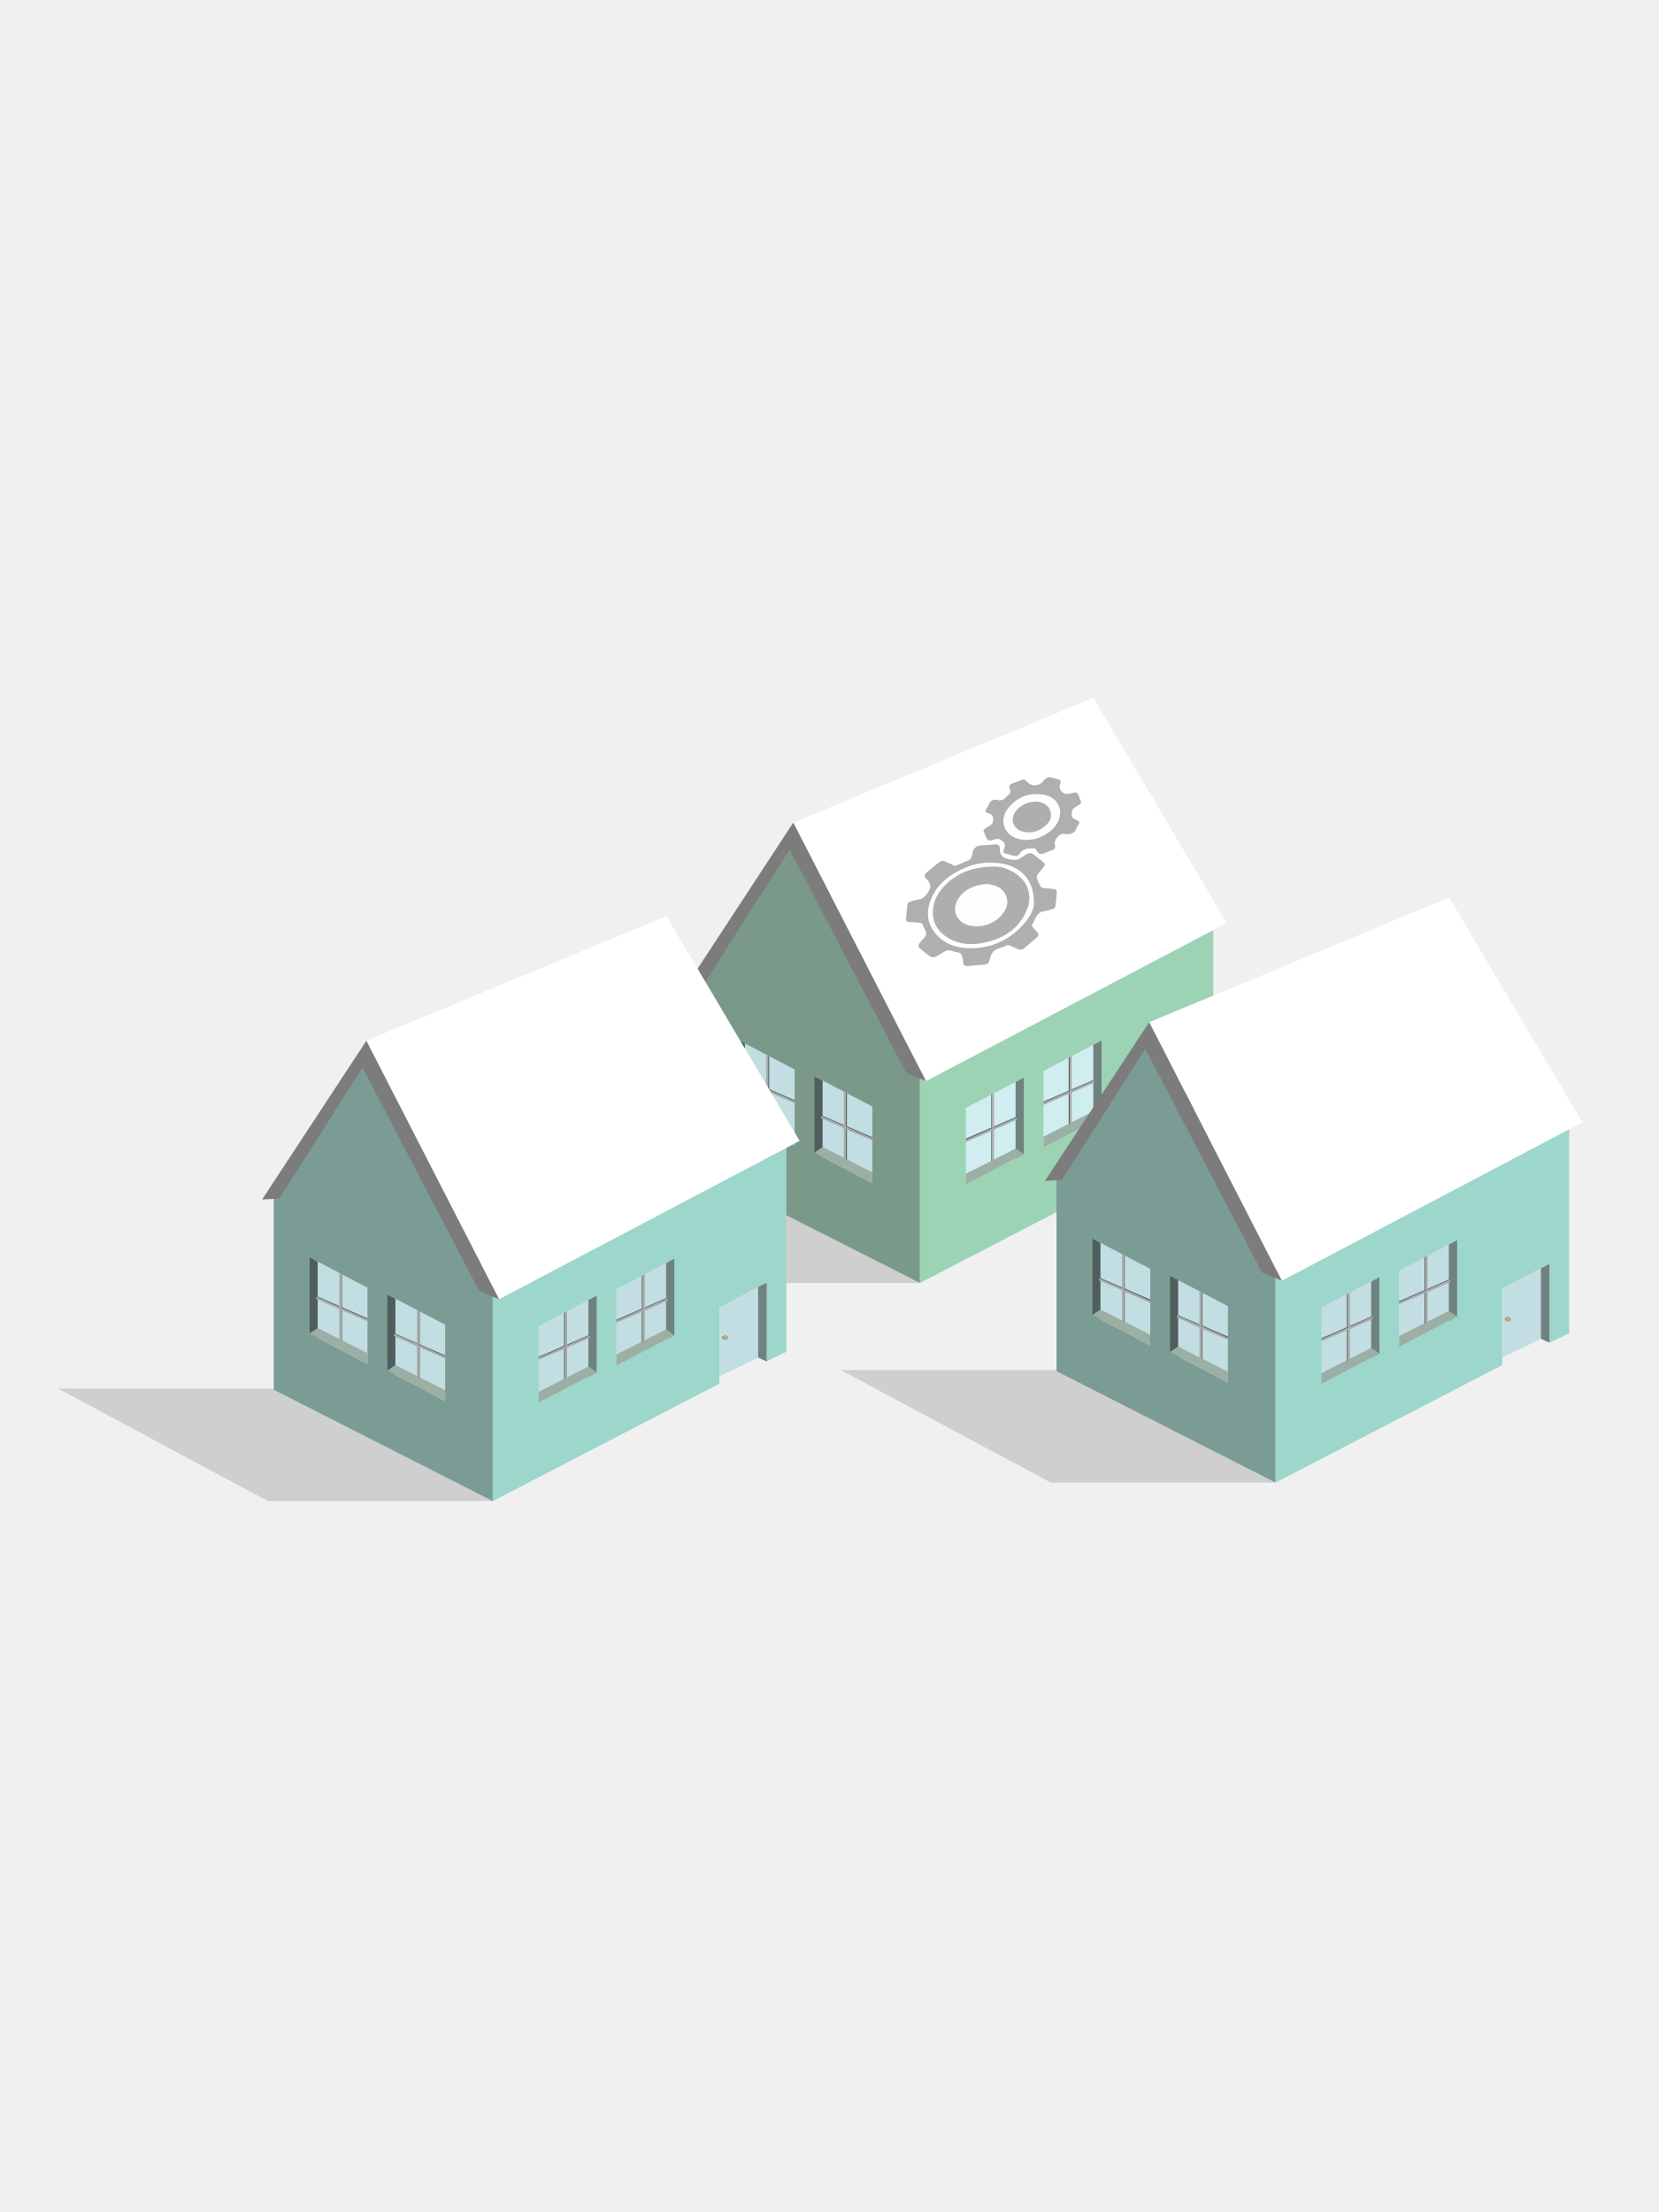
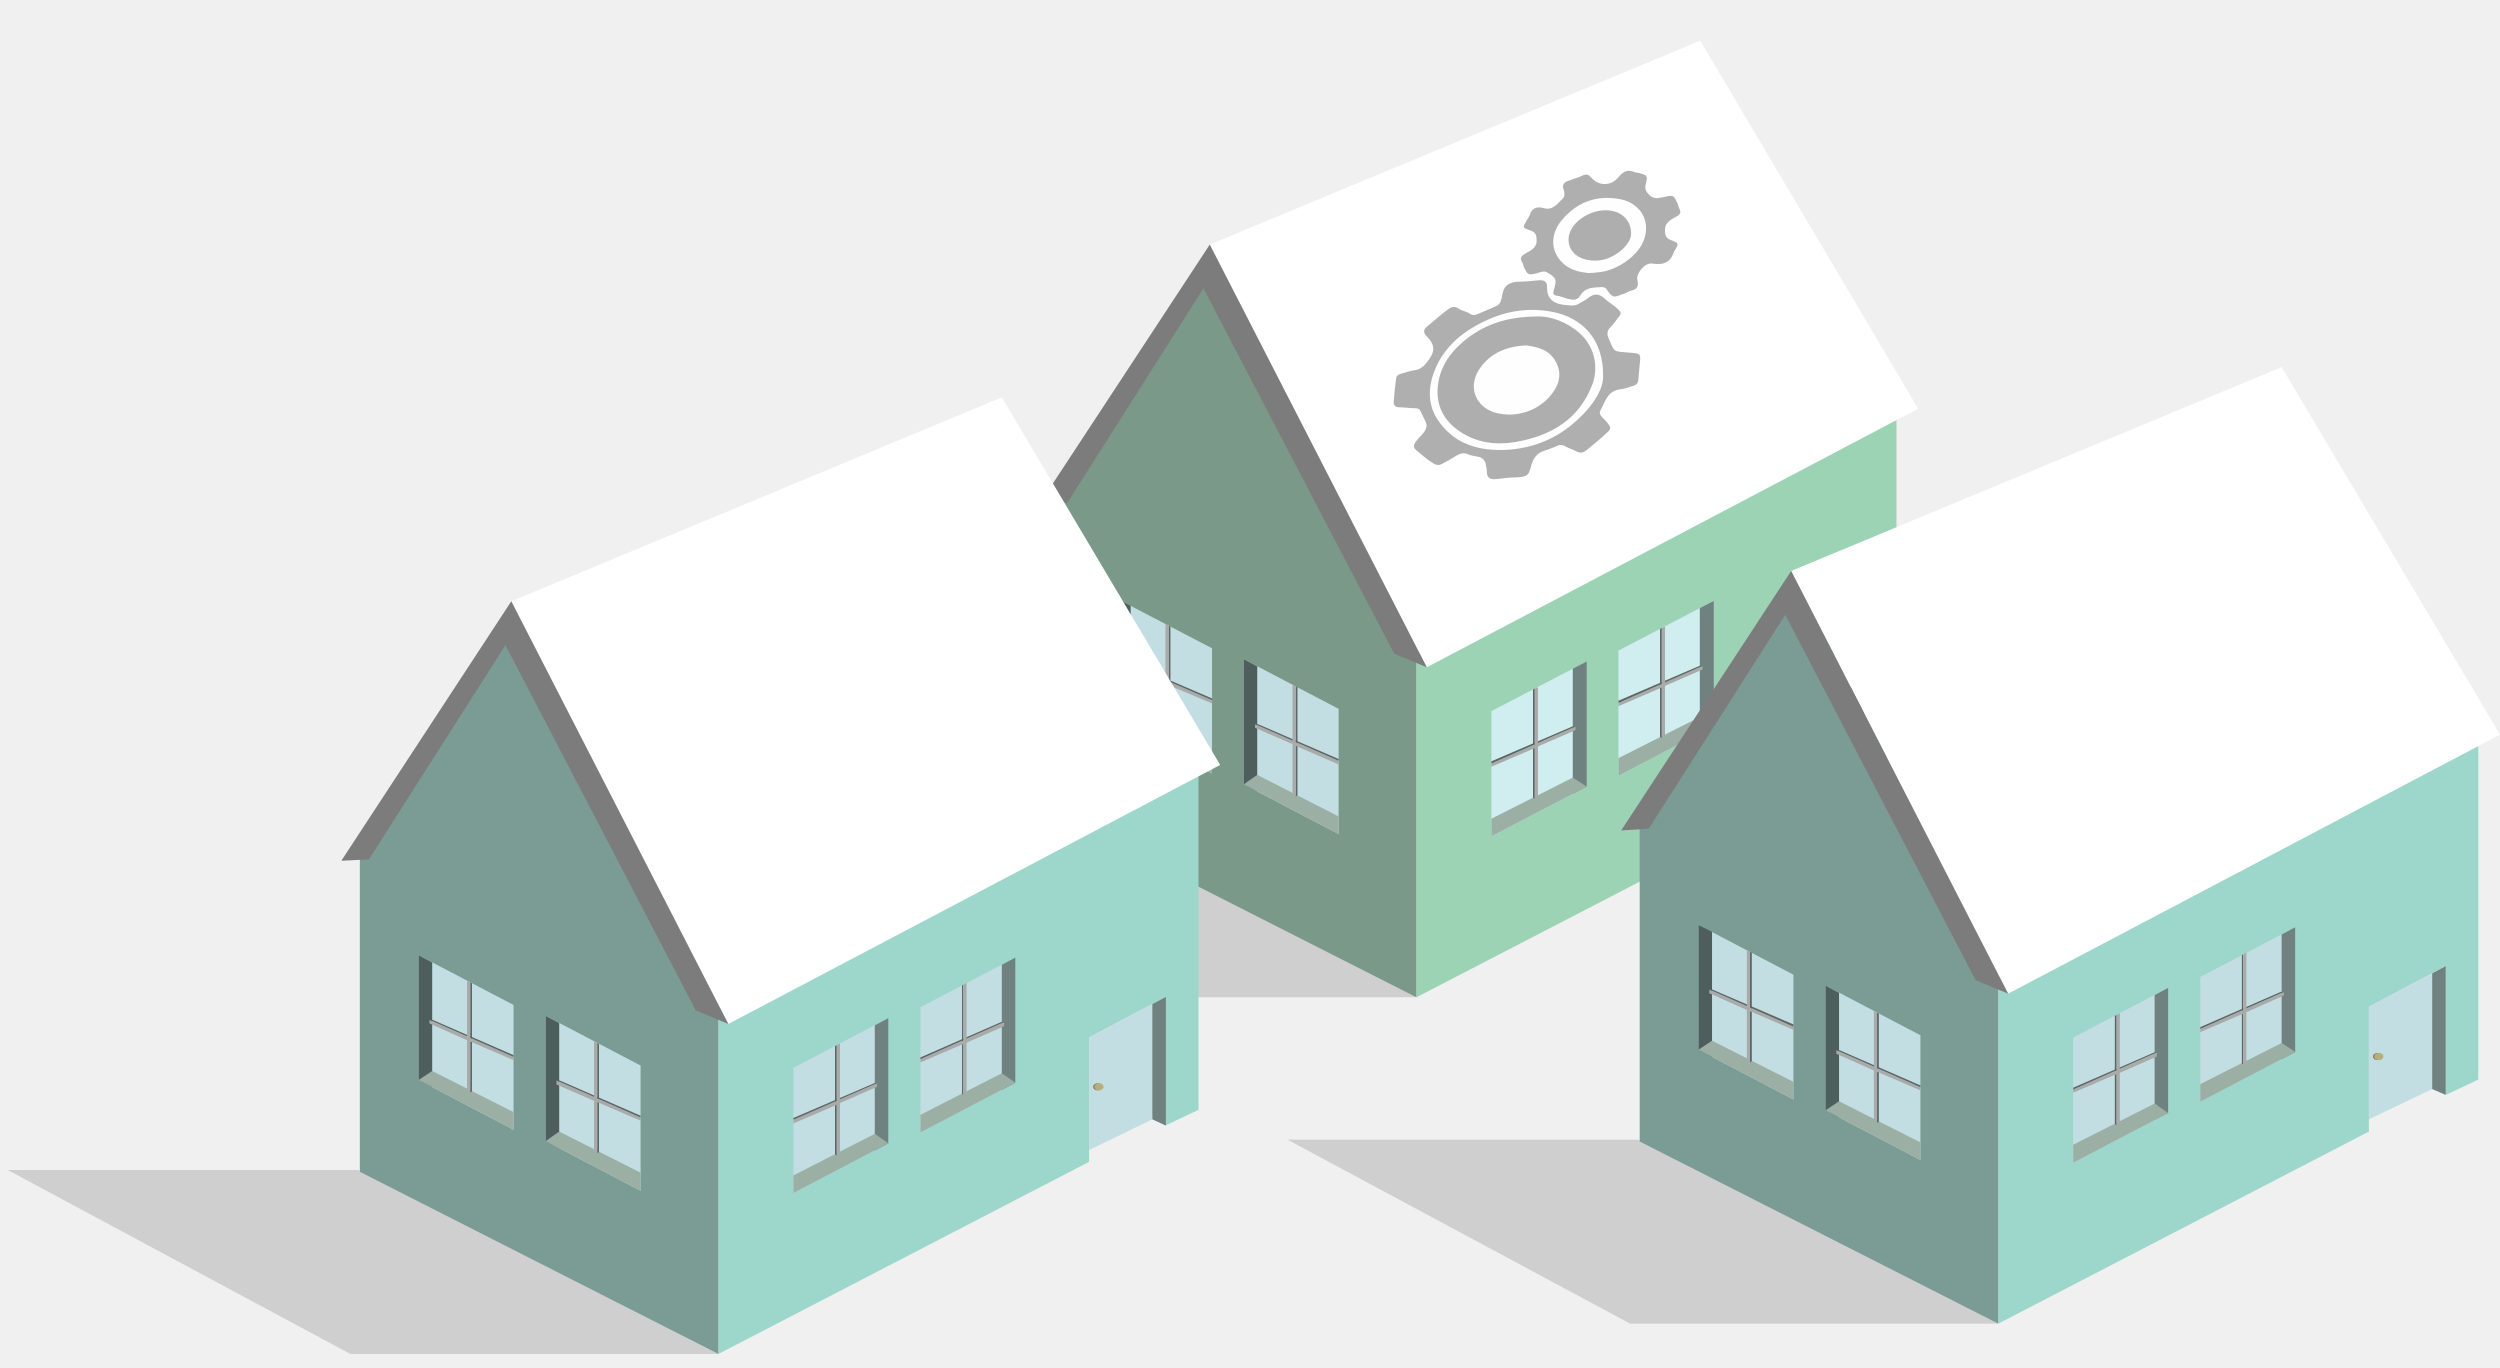
- <svg xmlns="http://www.w3.org/2000/svg" version="1.1" id="Layer_1" x="0px" y="0px" viewBox="0 0 600 800" style="enable-background:new 0 0 600 800;" xml:space="preserve">
+ <svg xmlns="http://www.w3.org/2000/svg" version="1.1" id="Layer_1" x="0px" y="0px" viewBox="0 0 553 302.4" style="enable-background:new 0 0 553 302.4;" xml:space="preserve">
  <style type="text/css">
	.st0{fill:#9CD3B5;}
	.st1{opacity:0.14;}
	.st2{fill:#7A9989;}
	.st3{fill:#FFFFFF;}
	.st4{fill:#7C7C7C;}
	.st5{fill:#C3DEE2;}
	.st6{fill:#4E5E5D;}
	.st7{fill:#9CAFA5;}
	.st8{fill:#5D6664;}
	.st9{fill:#A9AAAA;}
	.st10{fill:#D0EDEF;}
	.st11{fill:#6F8280;}
	.st12{fill:#847F61;}
	.st13{fill:#B7AE7E;}
	.st14{fill:#9DD6CB;}
	.st15{fill:#7B9B95;}
	.st16{opacity:0.8;}
	.st17{opacity:0.6;fill:#575757;}
	.st18{fill:#FEFEFE;}
</style>
  <g>
    <g>
-       <polygon class="st0" points="332.7,387.8 332.7,464 414.7,421.5 414.7,394 431.7,385 431.7,413.4 438.8,410 438.8,333   " />
-       <polygon class="st1" points="253,423.3 175.5,423.3 251.3,464 332.7,464   " />
-       <polygon class="st2" points="253.4,353.8 253.4,423.8 332.7,464 332.7,387.8 287.3,302.5   " />
-       <polygon class="st3" points="286.9,297.5 334.9,391 443.7,333.8 395.4,252.4   " />
-       <polygon class="st4" points="249.3,354.9 286.9,297.5 334.9,391 327.7,388 285.6,307.2 255.4,354.6   " />
-       <g>
-         <g>
-           <polygon class="st5" points="287.4,414.5 266.4,403.5 266.4,375.8 287.4,386.8     " />
-           <polygon class="st6" points="269.4,405 266.4,403.5 266.4,375.8 269.4,377.4     " />
-           <polygon class="st7" points="287.4,414.5 287.4,410.5 269.4,401.4 266.4,403.5     " />
-         </g>
-         <polygon class="st8" points="277.8,406.2 278.2,405.9 278.2,382 277.8,381.8 277.8,393.5    " />
-         <polygon class="st9" points="287.4,398.3 277.4,393.9 277.4,394.7 287.4,399    " />
-         <polygon class="st9" points="278,394.2 268.8,390.1 268.8,391 278,395    " />
-         <polygon class="st8" points="269.5,390.1 287.4,397.9 287.4,398.3 268.8,390.1    " />
-         <polygon class="st9" points="277.1,381.4 277.8,381.8 277.8,406.2 277.1,405.8    " />
-       </g>
-       <g>
-         <g>
-           <polygon class="st5" points="315.5,427.9 294.5,416.9 294.5,389.2 315.5,400.2     " />
-           <polygon class="st6" points="297.5,418.5 294.5,416.9 294.5,389.2 297.5,390.8     " />
-           <polygon class="st7" points="315.5,427.9 315.5,424 297.5,414.8 294.5,416.9     " />
-         </g>
-         <polygon class="st8" points="305.9,419.6 306.3,419.3 306.3,395.4 305.9,395.2 305.9,407    " />
-         <polygon class="st9" points="315.5,411.7 305.5,407.3 305.5,408.2 315.5,412.5    " />
-         <polygon class="st9" points="306.1,407.6 296.9,403.6 296.9,404.4 306.1,408.4    " />
-         <polygon class="st8" points="297.6,403.6 315.5,411.3 315.5,411.7 296.9,403.6    " />
-         <polygon class="st9" points="305.2,394.8 305.9,395.2 305.9,419.6 305.2,419.2    " />
-       </g>
-       <g>
-         <g>
-           <polygon class="st10" points="377.4,415 398.4,404 398.4,376.3 377.4,387.3     " />
-           <polygon class="st11" points="395.4,405.6 398.4,404 398.4,376.3 395.4,377.9     " />
-           <polygon class="st7" points="377.4,415 377.4,411.1 395.4,401.9 398.4,404     " />
-         </g>
-         <polygon class="st8" points="386.9,406.7 386.5,406.4 386.5,382.5 386.9,382.3 386.9,394.1    " />
-         <polygon class="st9" points="377.4,398.8 387.3,394.5 387.3,395.3 377.4,399.6    " />
-         <polygon class="st9" points="386.7,394.7 395.9,390.7 395.9,391.5 386.7,395.5    " />
-         <polygon class="st8" points="395.2,390.7 377.4,398.4 377.4,398.8 395.9,390.7    " />
-         <polygon class="st9" points="387.6,381.9 386.9,382.3 386.9,406.7 387.6,406.4    " />
-       </g>
-       <g>
-         <g>
-           <polygon class="st10" points="349.3,428.4 370.3,417.4 370.3,389.7 349.3,400.7     " />
-           <polygon class="st11" points="367.3,419 370.3,417.4 370.3,389.7 367.3,391.3     " />
-           <polygon class="st7" points="349.3,428.4 349.3,424.5 367.3,415.4 370.3,417.4     " />
-         </g>
-         <polygon class="st8" points="358.8,420.1 358.5,419.8 358.5,395.9 358.8,395.7 358.8,407.5    " />
-         <polygon class="st9" points="349.3,412.3 359.3,407.9 359.3,408.7 349.3,413    " />
-         <polygon class="st9" points="358.7,408.1 367.8,404.1 367.8,404.9 358.7,408.9    " />
-         <polygon class="st8" points="367.1,404.1 349.3,411.8 349.3,412.3 367.8,404.1    " />
-         <polygon class="st9" points="359.5,395.4 358.8,395.7 358.8,420.1 359.5,419.8    " />
-       </g>
-       <polygon class="st5" points="414.7,418.9 428.7,412.1 431.7,385 414.7,394   " />
-       <polygon class="st11" points="428.7,412.1 431.7,413.5 431.7,385 428.7,386.6   " />
-       <ellipse class="st12" cx="416.6" cy="405" rx="1" ry="0.8" />
-       <ellipse class="st13" cx="416.9" cy="405" rx="1" ry="0.8" />
+       <polygon class="st0" points="313.3,144.4 313.3,220.6 395.4,178.1 395.4,150.6 412.4,141.6 412.4,170 419.5,166.6 419.5,89.6       " />
+       <polygon class="st1" points="233.7,179.9 156.1,179.9 232,220.6 313.4,220.6   " />
+       <polygon class="st2" points="234.1,110.4 234.1,180.4 313.3,220.6 313.3,144.4 268,59.1   " />
+       <polygon class="st3" points="267.6,54.1 315.6,147.6 424.3,90.4 376.1,9   " />
+       <polygon class="st4" points="229.9,111.5 267.6,54.1 315.6,147.6 308.4,144.6 266.2,63.8 236.1,111.2   " />
+       <g>
+         <g>
+           <polygon class="st5" points="268.1,171.1 247,160.1 247,132.4 268.1,143.4     " />
+           <polygon class="st6" points="250.1,161.7 247,160.1 247,132.4 250.1,134     " />
+           <polygon class="st7" points="268.1,171.1 268.1,167.2 250.1,158 247,160.1     " />
+         </g>
+         <polygon class="st8" points="258.5,162.8 258.9,162.5 258.9,138.6 258.5,138.4 258.5,150.1    " />
+         <polygon class="st9" points="268.1,154.9 258.1,150.5 258.1,151.4 268.1,155.6    " />
+         <polygon class="st9" points="258.7,150.8 249.5,146.8 249.5,147.6 258.7,151.6    " />
+         <polygon class="st8" points="250.2,146.8 268.1,154.5 268.1,154.9 249.5,146.8    " />
+         <polygon class="st9" points="257.8,138 258.5,138.4 258.5,162.8 257.8,162.4    " />
+       </g>
+       <g>
+         <g>
+           <polygon class="st5" points="296.1,184.5 275.1,173.5 275.1,145.8 296.1,156.8     " />
+           <polygon class="st6" points="278.1,175.1 275.1,173.5 275.1,145.8 278.1,147.4     " />
+           <polygon class="st7" points="296.1,184.5 296.1,180.6 278.1,171.4 275.1,173.5     " />
+         </g>
+         <polygon class="st8" points="286.6,176.2 287,175.9 287,152 286.6,151.8 286.6,163.6    " />
+         <polygon class="st9" points="296.1,168.3 286.2,164 286.2,164.8 296.1,169.1    " />
+         <polygon class="st9" points="286.8,164.2 277.6,160.2 277.6,161 286.8,165    " />
+         <polygon class="st8" points="278.3,160.2 296.1,167.9 296.1,168.3 277.6,160.2    " />
+         <polygon class="st9" points="285.9,151.4 286.6,151.8 286.6,176.2 285.9,175.9    " />
+       </g>
+       <g>
+         <g>
+           <polygon class="st10" points="358,171.6 379.1,160.6 379.1,132.9 358,143.9     " />
+           <polygon class="st11" points="376,162.2 379.1,160.6 379.1,132.9 376,134.5     " />
+           <polygon class="st7" points="358,171.6 358,167.7 376,158.6 379.1,160.6     " />
+         </g>
+         <polygon class="st8" points="367.6,163.3 367.2,163 367.2,139.1 367.6,138.9 367.6,150.7    " />
+         <polygon class="st9" points="358,155.5 368,151.1 368,151.9 358,156.2    " />
+         <polygon class="st9" points="367.4,151.3 376.6,147.3 376.6,148.1 367.4,152.1    " />
+         <polygon class="st8" points="375.9,147.3 358,155 358,155.5 376.6,147.3    " />
+         <polygon class="st9" points="368.3,138.6 367.6,138.9 367.6,163.3 368.3,163    " />
+       </g>
+       <g>
+         <g>
+           <polygon class="st10" points="329.9,185 351,174 351,146.3 329.9,157.3     " />
+           <polygon class="st11" points="347.9,175.6 351,174 351,146.3 347.9,147.9     " />
+           <polygon class="st7" points="329.9,185 329.9,181.1 347.9,172 351,174     " />
+         </g>
+         <polygon class="st8" points="339.5,176.7 339.1,176.4 339.1,152.5 339.5,152.3 339.5,164.1    " />
+         <polygon class="st9" points="329.9,168.9 339.9,164.5 339.9,165.3 329.9,169.6    " />
+         <polygon class="st9" points="339.3,164.8 348.5,160.7 348.5,161.5 339.3,165.5    " />
+         <polygon class="st8" points="347.8,160.7 329.9,168.4 329.9,168.9 348.5,160.7    " />
+         <polygon class="st9" points="340.2,152 339.5,152.3 339.5,176.7 340.2,176.4    " />
+       </g>
+       <polygon class="st5" points="395.4,175.5 409.4,168.7 412.4,141.6 395.4,150.6   " />
+       <polygon class="st11" points="409.4,168.7 412.4,170.1 412.4,141.6 409.4,143.2   " />
+       <ellipse class="st12" cx="397.3" cy="161.6" rx="1" ry="0.8" />
+       <ellipse class="st13" cx="397.6" cy="161.6" rx="1" ry="0.8" />
    </g>
    <g>
-       <polygon class="st14" points="461.3,459.9 461.3,536.2 543.3,493.7 543.3,466.1 560.4,457.1 560.4,485.6 567.5,482.2 567.5,405.2       " />
-       <polygon class="st1" points="381.7,495.5 304.1,495.5 380,536.2 461.4,536.2   " />
-       <polygon class="st15" points="382.1,425.9 382.1,495.9 461.3,536.2 461.3,459.9 415.9,374.7   " />
-       <polygon class="st3" points="415.6,369.7 463.6,463.2 572.3,405.9 524.1,324.6   " />
-       <polygon class="st4" points="377.9,427.1 415.6,369.7 463.6,463.2 456.4,460.2 414.2,379.3 384.1,426.7   " />
-       <g>
-         <g>
-           <polygon class="st5" points="416,486.6 395,475.6 395,447.9 416,458.9     " />
-           <polygon class="st6" points="398,477.2 395,475.6 395,447.9 398,449.5     " />
-           <polygon class="st7" points="416,486.6 416,482.7 398,473.6 395,475.6     " />
-         </g>
-         <polygon class="st8" points="406.5,478.3 406.8,478 406.8,454.1 406.5,453.9 406.5,465.7    " />
-         <polygon class="st9" points="416,470.5 406.1,466.1 406.1,466.9 416,471.2    " />
-         <polygon class="st9" points="406.7,466.4 397.5,462.3 397.5,463.1 406.7,467.1    " />
-         <polygon class="st8" points="398.2,462.3 416,470 416,470.5 397.5,462.3    " />
-         <polygon class="st9" points="405.8,453.6 406.5,453.9 406.5,478.3 405.8,478    " />
-       </g>
-       <g>
-         <g>
-           <polygon class="st5" points="444.1,500 423.1,489 423.1,461.4 444.1,472.4     " />
-           <polygon class="st6" points="426.1,490.6 423.1,489 423.1,461.4 426.1,462.9     " />
-           <polygon class="st7" points="444.1,500 444.1,496.1 426.1,487 423.1,489     " />
-         </g>
-         <polygon class="st8" points="434.6,491.8 434.9,491.5 434.9,467.6 434.6,467.4 434.6,479.1    " />
-         <polygon class="st9" points="444.1,483.9 434.1,479.5 434.1,480.3 444.1,484.6    " />
-         <polygon class="st9" points="434.7,479.8 425.6,475.7 425.6,476.5 434.7,480.6    " />
-         <polygon class="st8" points="426.2,475.7 444.1,483.4 444.1,483.9 425.6,475.7    " />
-         <polygon class="st9" points="433.8,467 434.6,467.4 434.6,491.8 433.8,491.4    " />
-       </g>
-       <g>
-         <g>
-           <polygon class="st5" points="506,487.1 527,476.1 527,448.5 506,459.5     " />
-           <polygon class="st11" points="524,477.7 527,476.1 527,448.5 524,450.1     " />
-           <polygon class="st7" points="506,487.1 506,483.2 524,474.1 527,476.1     " />
-         </g>
-         <polygon class="st8" points="515.6,478.9 515.2,478.6 515.2,454.7 515.6,454.5 515.6,466.2    " />
-         <polygon class="st9" points="506,471 516,466.6 516,467.4 506,471.7    " />
-         <polygon class="st9" points="515.4,466.9 524.6,462.8 524.6,463.6 515.4,467.7    " />
-         <polygon class="st8" points="523.9,462.8 506,470.6 506,471 524.6,462.8    " />
-         <polygon class="st9" points="516.3,454.1 515.6,454.5 515.6,478.9 516.3,478.5    " />
-       </g>
-       <g>
-         <g>
-           <polygon class="st5" points="477.9,500.5 498.9,489.5 498.9,461.9 477.9,472.9     " />
-           <polygon class="st11" points="495.9,491.1 498.9,489.5 498.9,461.9 495.9,463.5     " />
-           <polygon class="st7" points="477.9,500.5 477.9,496.6 495.9,487.5 498.9,489.5     " />
-         </g>
-         <polygon class="st8" points="487.5,492.3 487.1,492 487.1,468.1 487.5,467.9 487.5,479.6    " />
-         <polygon class="st9" points="477.9,484.4 487.9,480 487.9,480.8 477.9,485.1    " />
-         <polygon class="st9" points="487.3,480.3 496.5,476.2 496.5,477 487.3,481.1    " />
-         <polygon class="st8" points="495.8,476.2 477.9,484 477.9,484.4 496.5,476.2    " />
-         <polygon class="st9" points="488.2,467.5 487.5,467.9 487.5,492.3 488.2,491.9    " />
-       </g>
-       <polygon class="st5" points="543.3,491 557.3,484.2 560.4,457.1 543.3,466.1   " />
-       <polygon class="st11" points="557.3,484.2 560.4,485.6 560.4,457.1 557.3,458.7   " />
-       <ellipse class="st12" cx="545.3" cy="477.1" rx="1" ry="0.8" />
-       <ellipse class="st13" cx="545.6" cy="477.1" rx="1" ry="0.8" />
+       <polygon class="st14" points="442,216.5 442,292.8 524,250.3 524,222.7 541,213.7 541,242.2 548.2,238.8 548.2,161.8   " />
+       <polygon class="st1" points="362.3,252.1 284.8,252.1 360.6,292.8 442,292.8   " />
+       <polygon class="st15" points="362.7,182.5 362.7,252.5 442,292.8 442,216.5 396.6,131.3   " />
+       <polygon class="st3" points="396.2,126.3 444.2,219.8 553,162.5 504.7,81.2   " />
+       <polygon class="st4" points="358.6,183.7 396.2,126.3 444.2,219.8 437,216.8 394.9,136 364.7,183.3   " />
+       <g>
+         <g>
+           <polygon class="st5" points="396.7,243.2 375.7,232.2 375.7,204.6 396.7,215.6     " />
+           <polygon class="st6" points="378.7,233.8 375.7,232.2 375.7,204.6 378.7,206.1     " />
+           <polygon class="st7" points="396.7,243.2 396.7,239.3 378.7,230.2 375.7,232.2     " />
+         </g>
+         <polygon class="st8" points="387.1,235 387.5,234.7 387.5,210.7 387.1,210.6 387.1,222.3    " />
+         <polygon class="st9" points="396.7,227.1 386.7,222.7 386.7,223.5 396.7,227.8    " />
+         <polygon class="st9" points="387.3,223 378.1,218.9 378.1,219.7 387.3,223.8    " />
+         <polygon class="st8" points="378.8,218.9 396.7,226.6 396.7,227.1 378.1,218.9    " />
+         <polygon class="st9" points="386.4,210.2 387.1,210.6 387.1,235 386.4,234.6    " />
+       </g>
+       <g>
+         <g>
+           <polygon class="st5" points="424.8,256.6 403.8,245.6 403.8,218 424.8,229     " />
+           <polygon class="st6" points="406.8,247.2 403.8,245.6 403.8,218 406.8,219.6     " />
+           <polygon class="st7" points="424.8,256.6 424.8,252.7 406.8,243.6 403.8,245.6     " />
+         </g>
+         <polygon class="st8" points="415.2,248.4 415.6,248.1 415.6,224.2 415.2,224 415.2,235.7    " />
+         <polygon class="st9" points="424.8,240.5 414.8,236.1 414.8,236.9 424.8,241.2    " />
+         <polygon class="st9" points="415.4,236.4 406.2,232.3 406.2,233.1 415.4,237.2    " />
+         <polygon class="st8" points="406.9,232.3 424.8,240.1 424.8,240.5 406.2,232.3    " />
+         <polygon class="st9" points="414.5,223.6 415.2,224 415.2,248.4 414.5,248    " />
+       </g>
+       <g>
+         <g>
+           <polygon class="st5" points="486.7,243.7 507.7,232.7 507.7,205.1 486.7,216.1     " />
+           <polygon class="st11" points="504.7,234.3 507.7,232.7 507.7,205.1 504.7,206.7     " />
+           <polygon class="st7" points="486.7,243.7 486.7,239.8 504.7,230.7 507.7,232.7     " />
+         </g>
+         <polygon class="st8" points="496.2,235.5 495.9,235.2 495.9,211.3 496.2,211.1 496.2,222.8    " />
+         <polygon class="st9" points="486.7,227.6 496.7,223.2 496.7,224 486.7,228.3    " />
+         <polygon class="st9" points="496,223.5 505.2,219.4 505.2,220.2 496,224.3    " />
+         <polygon class="st8" points="504.5,219.4 486.7,227.2 486.7,227.6 505.2,219.4    " />
+         <polygon class="st9" points="496.9,210.7 496.2,211.1 496.2,235.5 496.9,235.1    " />
+       </g>
+       <g>
+         <g>
+           <polygon class="st5" points="458.6,257.2 479.6,246.2 479.6,218.5 458.6,229.5     " />
+           <polygon class="st11" points="476.6,247.7 479.6,246.2 479.6,218.5 476.6,220.1     " />
+           <polygon class="st7" points="458.6,257.2 458.6,253.2 476.6,244.1 479.6,246.2     " />
+         </g>
+         <polygon class="st8" points="468.2,248.9 467.8,248.6 467.8,224.7 468.2,224.5 468.2,236.2    " />
+         <polygon class="st9" points="458.6,241 468.6,236.6 468.6,237.4 458.6,241.7    " />
+         <polygon class="st9" points="468,236.9 477.1,232.8 477.1,233.7 468,237.7    " />
+         <polygon class="st8" points="476.5,232.8 458.6,240.6 458.6,241 477.1,232.8    " />
+         <polygon class="st9" points="468.9,224.1 468.2,224.5 468.2,248.9 468.9,248.5    " />
+       </g>
+       <polygon class="st5" points="524,247.6 538,240.9 541,213.7 524,222.7   " />
+       <polygon class="st11" points="538,240.9 541,242.2 541,213.7 538,215.3   " />
+       <ellipse class="st12" cx="525.9" cy="233.7" rx="1" ry="0.8" />
+       <ellipse class="st13" cx="526.2" cy="233.7" rx="1" ry="0.8" />
    </g>
    <g>
-       <polygon class="st14" points="178.2,466.6 178.2,542.9 260.2,500.4 260.2,472.9 277.3,463.9 277.3,492.3 284.4,488.9 284.4,411.9       " />
-       <polygon class="st1" points="98.6,502.2 21,502.2 96.9,542.9 178.3,542.9   " />
-       <polygon class="st15" points="99,432.6 99,502.6 178.2,542.9 178.2,466.6 132.9,381.4   " />
-       <polygon class="st3" points="132.5,376.4 180.5,469.9 289.2,412.6 241,331.3   " />
-       <polygon class="st4" points="94.8,433.8 132.5,376.4 180.5,469.9 173.3,466.9 131.1,386.1 101,433.5   " />
-       <g>
-         <g>
-           <polygon class="st5" points="132.9,493.3 111.9,482.3 111.9,454.7 132.9,465.7     " />
-           <polygon class="st6" points="114.9,483.9 111.9,482.3 111.9,454.7 114.9,456.3     " />
-           <polygon class="st7" points="132.9,493.3 132.9,489.4 114.9,480.3 111.9,482.3     " />
-         </g>
-         <polygon class="st8" points="123.4,485.1 123.7,484.8 123.7,460.9 123.4,460.7 123.4,472.4    " />
-         <polygon class="st9" points="132.9,477.2 123,472.8 123,473.6 132.9,477.9    " />
-         <polygon class="st9" points="123.6,473.1 114.4,469 114.4,469.8 123.6,473.9    " />
-         <polygon class="st8" points="115.1,469 132.9,476.8 132.9,477.2 114.4,469    " />
-         <polygon class="st9" points="122.7,460.3 123.4,460.7 123.4,485.1 122.7,484.7    " />
-       </g>
-       <g>
-         <g>
-           <polygon class="st5" points="161,506.7 140,495.7 140,468.1 161,479.1     " />
-           <polygon class="st6" points="143,497.3 140,495.7 140,468.1 143,469.7     " />
-           <polygon class="st7" points="161,506.7 161,502.8 143,493.7 140,495.7     " />
-         </g>
-         <polygon class="st8" points="151.5,498.5 151.8,498.2 151.8,474.3 151.5,474.1 151.5,485.8    " />
-         <polygon class="st9" points="161,490.6 151,486.2 151,487 161,491.3    " />
-         <polygon class="st9" points="151.6,486.5 142.5,482.4 142.5,483.2 151.6,487.3    " />
-         <polygon class="st8" points="143.1,482.4 161,490.2 161,490.6 142.5,482.4    " />
-         <polygon class="st9" points="150.8,473.7 151.5,474.1 151.5,498.5 150.8,498.1    " />
-       </g>
-       <g>
-         <g>
-           <polygon class="st5" points="222.9,493.9 243.9,482.9 243.9,455.2 222.9,466.2     " />
-           <polygon class="st11" points="240.9,484.4 243.9,482.9 243.9,455.2 240.9,456.8     " />
-           <polygon class="st7" points="222.9,493.9 222.9,489.9 240.9,480.8 243.9,482.9     " />
-         </g>
-         <polygon class="st8" points="232.5,485.6 232.1,485.3 232.1,461.4 232.5,461.2 232.5,472.9    " />
-         <polygon class="st9" points="222.9,477.7 232.9,473.3 232.9,474.1 222.9,478.4    " />
-         <polygon class="st9" points="232.3,473.6 241.5,469.5 241.5,470.4 232.3,474.4    " />
-         <polygon class="st8" points="240.8,469.5 222.9,477.3 222.9,477.7 241.5,469.5    " />
-         <polygon class="st9" points="233.2,460.8 232.5,461.2 232.5,485.6 233.2,485.2    " />
-       </g>
-       <g>
-         <g>
-           <polygon class="st5" points="194.8,507.3 215.8,496.3 215.8,468.6 194.8,479.6     " />
-           <polygon class="st11" points="212.8,497.9 215.8,496.3 215.8,468.6 212.8,470.2     " />
-           <polygon class="st7" points="194.8,507.3 194.8,503.4 212.8,494.2 215.8,496.3     " />
-         </g>
-         <polygon class="st8" points="204.4,499 204,498.7 204,474.8 204.4,474.6 204.4,486.3    " />
-         <polygon class="st9" points="194.8,491.1 204.8,486.7 204.8,487.5 194.8,491.8    " />
-         <polygon class="st9" points="204.2,487 213.4,483 213.4,483.8 204.2,487.8    " />
-         <polygon class="st8" points="212.7,483 194.8,490.7 194.8,491.1 213.4,483    " />
-         <polygon class="st9" points="205.1,474.2 204.4,474.6 204.4,499 205.1,498.6    " />
-       </g>
-       <polygon class="st5" points="260.2,497.8 274.2,491 277.3,463.9 260.2,472.9   " />
-       <polygon class="st11" points="274.2,491 277.3,492.4 277.3,463.9 274.2,465.4   " />
-       <ellipse class="st12" cx="262.2" cy="483.8" rx="1" ry="0.8" />
-       <ellipse class="st13" cx="262.5" cy="483.8" rx="1" ry="0.8" />
+       <polygon class="st14" points="158.9,223.2 158.9,299.5 240.9,257 240.9,229.5 257.9,220.5 257.9,248.9 265.1,245.5 265.1,168.5       " />
+       <polygon class="st1" points="79.2,258.8 1.7,258.8 77.5,299.5 158.9,299.5   " />
+       <polygon class="st15" points="79.6,189.2 79.6,259.2 158.9,299.5 158.9,223.2 113.5,138   " />
+       <polygon class="st3" points="113.1,133 161.1,226.5 269.9,169.2 221.6,87.9   " />
+       <polygon class="st4" points="75.5,190.4 113.1,133 161.1,226.5 153.9,223.5 111.8,142.7 81.6,190.1   " />
+       <g>
+         <g>
+           <polygon class="st5" points="113.6,249.9 92.6,238.9 92.6,211.3 113.6,222.3     " />
+           <polygon class="st6" points="95.6,240.5 92.6,238.9 92.6,211.3 95.6,212.9     " />
+           <polygon class="st7" points="113.6,249.9 113.6,246 95.6,236.9 92.6,238.9     " />
+         </g>
+         <polygon class="st8" points="104,241.7 104.4,241.4 104.4,217.5 104,217.3 104,229    " />
+         <polygon class="st9" points="113.6,233.8 103.6,229.4 103.6,230.2 113.6,234.5    " />
+         <polygon class="st9" points="104.2,229.7 95,225.6 95,226.4 104.2,230.5    " />
+         <polygon class="st8" points="95.7,225.6 113.6,233.4 113.6,233.8 95,225.6    " />
+         <polygon class="st9" points="103.3,216.9 104,217.3 104,241.7 103.3,241.3    " />
+       </g>
+       <g>
+         <g>
+           <polygon class="st5" points="141.7,263.4 120.7,252.4 120.7,224.7 141.7,235.7     " />
+           <polygon class="st6" points="123.7,253.9 120.7,252.4 120.7,224.7 123.7,226.3     " />
+           <polygon class="st7" points="141.7,263.4 141.7,259.4 123.7,250.3 120.7,252.4     " />
+         </g>
+         <polygon class="st8" points="132.1,255.1 132.5,254.8 132.5,230.9 132.1,230.7 132.1,242.4    " />
+         <polygon class="st9" points="141.7,247.2 131.7,242.8 131.7,243.6 141.7,247.9    " />
+         <polygon class="st9" points="132.3,243.1 123.1,239 123.1,239.9 132.3,243.9    " />
+         <polygon class="st8" points="123.8,239 141.7,246.8 141.7,247.2 123.1,239    " />
+         <polygon class="st9" points="131.4,230.3 132.1,230.7 132.1,255.1 131.4,254.7    " />
+       </g>
+       <g>
+         <g>
+           <polygon class="st5" points="203.6,250.5 224.6,239.5 224.6,211.8 203.6,222.8     " />
+           <polygon class="st11" points="221.6,241.1 224.6,239.5 224.6,211.8 221.6,213.4     " />
+           <polygon class="st7" points="203.6,250.5 203.6,246.6 221.6,237.4 224.6,239.5     " />
+         </g>
+         <polygon class="st8" points="213.1,242.2 212.8,241.9 212.8,218 213.1,217.8 213.1,229.5    " />
+         <polygon class="st9" points="203.6,234.3 213.6,229.9 213.6,230.7 203.6,235    " />
+         <polygon class="st9" points="213,230.2 222.1,226.1 222.1,227 213,231    " />
+         <polygon class="st8" points="221.4,226.1 203.6,233.9 203.6,234.3 222.1,226.1    " />
+         <polygon class="st9" points="213.8,217.4 213.1,217.8 213.1,242.2 213.8,241.8    " />
+       </g>
+       <g>
+         <g>
+           <polygon class="st5" points="175.5,263.9 196.5,252.9 196.5,225.2 175.5,236.2     " />
+           <polygon class="st11" points="193.5,254.5 196.5,252.9 196.5,225.2 193.5,226.8     " />
+           <polygon class="st7" points="175.5,263.9 175.5,260 193.5,250.8 196.5,252.9     " />
+         </g>
+         <polygon class="st8" points="185.1,255.6 184.7,255.3 184.7,231.4 185.1,231.2 185.1,243    " />
+         <polygon class="st9" points="175.5,247.7 185.5,243.3 185.5,244.2 175.5,248.5    " />
+         <polygon class="st9" points="184.9,243.6 194,239.6 194,240.4 184.9,244.4    " />
+         <polygon class="st8" points="193.4,239.6 175.5,247.3 175.5,247.7 194,239.6    " />
+         <polygon class="st9" points="185.8,230.8 185.1,231.2 185.1,255.6 185.8,255.2    " />
+       </g>
+       <polygon class="st5" points="240.9,254.4 254.9,247.6 257.9,220.5 240.9,229.5   " />
+       <polygon class="st11" points="254.9,247.6 257.9,249 257.9,220.5 254.9,222.1   " />
+       <ellipse class="st12" cx="242.8" cy="240.4" rx="1" ry="0.8" />
+       <ellipse class="st13" cx="243.1" cy="240.4" rx="1" ry="0.8" />
    </g>
    <g class="st16">
-       <path class="st17" d="M350.2,349.4c-1.3,0.1-1.9-0.5-1.9-1.6c0-0.6-0.2-1.3-0.3-1.9c-0.1-0.5-0.4-0.8-0.7-1.1    c-0.9-0.6-2.1-0.4-3.1-0.9c-1.1-0.5-2.1-0.1-3,0.5c-0.9,0.6-1.9,1.1-2.8,1.6c-0.7,0.4-1.4,0.3-2.1-0.2c-1.3-0.8-2.4-1.8-3.6-2.8    c-0.6-0.5-0.7-0.9-0.3-1.6c0.5-0.9,1.4-1.6,2-2.4c0.5-0.8,0.8-1.4,0.3-2.4c-0.3-0.7-0.7-1.4-1-2.1c-0.2-0.6-0.6-0.8-1.3-0.8    c-1.1,0-2.3-0.2-3.4-0.2c-0.9,0-1.4-0.4-1.3-1.3c0.1-1.7,0.3-3.3,0.5-5c0.1-0.8,0.6-1,1.3-1.2c0.9-0.2,1.8-0.6,2.8-0.7    c1.6-0.2,2.4-1.3,3.2-2.4c1.5-2,1.1-3.5-0.5-5.1c-0.8-0.8-0.8-1.5,0.1-2.2c1.6-1.3,3.1-2.7,4.8-3.9c0.7-0.5,1.4-0.5,2-0.1    c0.9,0.6,2,0.7,2.8,1.3c0.5,0.3,1,0.2,1.5,0c1.4-0.6,2.8-1.2,4.2-1.8c1-0.5,1.1-1.5,1.3-2.4c0.3-2.3,1.8-3,4-3    c1.4,0,2.7-0.2,4.1-0.3c1.1-0.1,1.8,0.3,1.8,1.3c-0.1,3,1.6,4,4.4,4.2c1,0.1,1.9,0.2,2.8-0.4c0.6-0.4,1.4-0.7,1.9-1.2    c1.3-1,2.4-1,3.6,0.1c1,1,2.3,1.6,3.2,2.6c0.5,0.5,0.5,0.8,0.1,1.3c-0.6,0.8-1.2,1.7-1.9,2.4c-0.8,0.8-0.9,1.5-0.5,2.5    c1.4,3.2,0.9,2.9,4.6,3.2c2.5,0.2,2.6,0.2,2.3,2.6c-0.1,1.1-0.2,2.3-0.3,3.4c-0.1,0.9-0.5,1.2-1.3,1.4c-0.9,0.3-1.7,0.6-2.6,0.7    c-3,0.3-3.4,2.8-4.5,4.7c-0.5,0.8,0.5,1.6,1.1,2.2c1.5,1.8,1.5,1.7-0.4,3.4c-1.2,1.1-2.5,2.1-3.8,3.2c-0.6,0.5-1.3,0.7-2.1,0.3    c-0.8-0.5-1.8-0.7-2.6-1.2c-0.5-0.3-1.1-0.4-1.7-0.1c-0.9,0.4-1.9,0.8-2.9,1.1c-1.7,0.5-2.5,1.8-2.9,3.3c-0.6,2.3-0.8,2.4-3.3,2.6    C353.2,349,351.7,349.2,350.2,349.4z" />
-       <path class="st17" d="M360.6,289.3c2.2,0.7,3.2-1,4.4-2.1c0.5-0.5,0.4-1.2,0.2-1.9c-0.5-1.2,0.2-1.8,1.3-2.1c1-0.4,2-0.6,2.9-1.1    c0.9-0.4,1.4-0.1,1.9,0.5c1.6,1.9,4.4,1.9,6-0.1c0.9-1.1,2-1.9,3.6-1.1c0.2,0.1,0.4,0.1,0.7,0.1c2.2,0.6,2.2,0.6,1.7,2.7    c-0.4,1.5,1.3,3.2,2.9,2.9c0.4-0.1,0.7-0.1,1.1-0.2c2.2-0.5,2.2-0.5,3.1,1.5c0.1,0.4,0.2,0.7,0.4,1.1c0.3,0.7,0.3,1.1-0.5,1.6    c-1.2,0.7-2.8,1.3-2.7,3.2c0,1,0.2,1.7,1.3,2.1c1.8,0.7,1.8,0.8,0.8,2.4c0,0-0.1,0.1-0.1,0.1c-0.7,2.4-2.3,3.1-4.8,2.7    c-1.6-0.3-3.7,2.2-3.3,3.7c0.3,1.2,0,2-1.4,2.3c-0.5,0.1-0.9,0.4-1.4,0.6c-2.5,0.9-2.6,1.2-4-0.9c-0.3-0.4-0.7-0.5-1-0.5    c-1.8,0.1-3.7,0-4.8,1.8c-0.7,1.2-1.6,1.1-2.8,0.8c-0.8-0.2-1.6-0.6-2.5-0.7c-1.1-0.2-0.6-1-0.5-1.6c0.6-2,0.4-2.4-1.5-3.5    c-0.8-0.5-1.5-0.1-2.2,0.1c-2.1,0.5-2.1,0.5-3-1.3c-0.2-0.4-0.2-0.8-0.4-1.1c-0.6-0.9-0.2-1.4,0.7-1.9c1.2-0.7,2.6-1.3,2.5-3    c0-1-0.2-1.7-1.3-2.1c-1.9-0.8-1.9-0.4-0.8-2.4c0.2-0.4,0.5-0.7,0.6-1.1C358.1,289.6,359.1,289,360.6,289.3z" />
-       <path class="st18" d="M373.9,327.1c-0.2,3.1-3,7.1-7.1,10.4c-4.1,3.3-8.9,5.1-14.2,5.4c-5.9,0.3-11.3-1.1-14.9-6.1    c-2.4-3.2-2.6-6.9-1.4-10.5c1.9-5.7,6.1-9.4,11.7-12c4.7-2.2,9.6-2.9,14.8-1.9C368.8,313.6,374.3,318,373.9,327.1z" />
-       <path class="st18" d="M370.8,303.8c-2.4-0.2-4.6-0.8-6.2-2.6c-2.3-2.5-2.3-6,0-8.9c3.4-4.2,7.9-5.9,13.3-4.8    c3.7,0.8,6.3,4,5.3,8.1c-1,4.4-6.5,7.7-10.1,8C372.3,303.7,371.6,303.7,370.8,303.8z" />
-       <path class="st17" d="M359.9,313.4c2.4,0,6,1.1,8.9,3.7c3.3,2.9,4.3,7.5,2.8,11.4c-2.9,7.6-9,11.3-17.1,12.7    c-4.4,0.7-8.5,0.1-12.1-2.3c-3.8-2.5-5.5-6.1-4.9-10.5c0.6-4.5,3.3-7.8,6.9-10.5C348.5,314.9,353.1,313.4,359.9,313.4z" />
-       <path class="st17" d="M380.1,294.9c0.1,1.3-0.9,2.8-2.1,3.8c-2.3,2-5.1,2.9-8.3,2c-2.8-0.8-4.1-3.4-3.1-6c1.4-3.5,7.1-6.2,11.1-4    C379.2,291.6,380,292.8,380.1,294.9z" />
-       <path class="st18" d="M357,319.7c3.1,0.4,5.7,1.3,6.9,4.4c0.7,1.7,0.5,3.4-0.3,4.9c-2.6,4.8-8.5,7.1-13.7,5.5    c-4.1-1.3-6-5.7-3.1-9.8C349.2,321.3,352.8,320,357,319.7z" />
+       <path class="st17" d="M330.8,106c-1.3,0.1-1.9-0.5-1.9-1.6c0-0.6-0.2-1.3-0.3-1.9c-0.1-0.5-0.4-0.8-0.7-1.1    c-0.9-0.6-2.1-0.4-3.1-0.9c-1.1-0.5-2.1-0.1-3,0.5c-0.9,0.6-1.9,1.1-2.8,1.6c-0.7,0.4-1.4,0.3-2.1-0.2c-1.3-0.8-2.4-1.8-3.6-2.8    c-0.6-0.5-0.7-0.9-0.3-1.6c0.5-0.9,1.4-1.6,2-2.4c0.5-0.8,0.8-1.4,0.3-2.4c-0.3-0.7-0.7-1.4-1-2.1c-0.2-0.6-0.6-0.8-1.3-0.8    c-1.1,0-2.3-0.2-3.4-0.2c-0.9,0-1.4-0.4-1.3-1.3c0.1-1.7,0.3-3.3,0.5-5c0.1-0.8,0.6-1,1.3-1.2c0.9-0.2,1.8-0.6,2.8-0.7    c1.6-0.2,2.4-1.3,3.2-2.4c1.5-2,1.1-3.5-0.5-5.1c-0.8-0.8-0.8-1.5,0.1-2.2c1.6-1.3,3.1-2.7,4.8-3.9c0.7-0.5,1.4-0.5,2-0.1    c0.9,0.6,2,0.7,2.8,1.3c0.5,0.3,1,0.2,1.5,0c1.4-0.6,2.8-1.2,4.2-1.8c1-0.5,1.1-1.5,1.3-2.4c0.3-2.3,1.8-3,4-3    c1.4,0,2.7-0.2,4.1-0.3c1.1-0.1,1.8,0.3,1.8,1.3c-0.1,3,1.6,4,4.4,4.2c1,0.1,1.9,0.2,2.8-0.4c0.6-0.4,1.4-0.7,1.9-1.2    c1.3-1,2.4-1,3.6,0.1c1,1,2.3,1.6,3.2,2.6c0.5,0.5,0.5,0.8,0.1,1.3c-0.6,0.8-1.2,1.7-1.9,2.4c-0.8,0.8-0.9,1.5-0.5,2.5    c1.4,3.2,0.9,2.9,4.6,3.2c2.5,0.2,2.6,0.2,2.3,2.6c-0.1,1.1-0.2,2.3-0.3,3.4c-0.1,0.9-0.5,1.2-1.3,1.4c-0.9,0.3-1.7,0.6-2.6,0.7    c-3,0.3-3.4,2.8-4.5,4.7c-0.5,0.8,0.5,1.6,1.1,2.2c1.5,1.8,1.5,1.7-0.4,3.4c-1.2,1.1-2.5,2.1-3.8,3.2c-0.6,0.5-1.3,0.7-2.1,0.3    c-0.8-0.5-1.8-0.7-2.6-1.2c-0.5-0.3-1.1-0.4-1.7-0.1c-0.9,0.4-1.9,0.8-2.9,1.1c-1.7,0.5-2.5,1.8-2.9,3.3c-0.6,2.3-0.8,2.4-3.3,2.6    C333.9,105.6,332.4,105.8,330.8,106z" />
+       <path class="st17" d="M341.3,46c2.2,0.7,3.2-1,4.4-2.1c0.5-0.5,0.4-1.2,0.2-1.9c-0.5-1.2,0.2-1.8,1.3-2.1c1-0.4,2-0.6,2.9-1.1    c0.9-0.4,1.4-0.1,1.9,0.5c1.6,1.9,4.4,1.9,6-0.1c0.9-1.1,2-1.9,3.6-1.1c0.2,0.1,0.4,0.1,0.7,0.1c2.2,0.6,2.2,0.6,1.7,2.7    c-0.4,1.5,1.3,3.2,2.9,2.9c0.4-0.1,0.7-0.1,1.1-0.2c2.2-0.5,2.2-0.5,3.1,1.5c0.1,0.4,0.2,0.7,0.4,1.1c0.3,0.7,0.3,1.1-0.5,1.6    c-1.2,0.7-2.8,1.3-2.7,3.2c0,1,0.2,1.7,1.3,2.1c1.8,0.7,1.8,0.8,0.8,2.4c0,0-0.1,0.1-0.1,0.1c-0.7,2.4-2.3,3.1-4.8,2.7    c-1.6-0.3-3.7,2.2-3.3,3.7c0.3,1.2,0,2-1.4,2.3c-0.5,0.1-0.9,0.4-1.4,0.6c-2.5,0.9-2.6,1.2-4-0.9c-0.3-0.4-0.7-0.5-1-0.5    c-1.8,0.1-3.7,0-4.8,1.8c-0.7,1.2-1.6,1.1-2.8,0.8c-0.8-0.2-1.6-0.6-2.5-0.7c-1.1-0.2-0.6-1-0.5-1.6c0.6-2,0.4-2.4-1.5-3.5    c-0.8-0.5-1.5-0.1-2.2,0.1c-2.1,0.5-2.1,0.5-3-1.3c-0.2-0.4-0.2-0.8-0.4-1.1c-0.6-0.9-0.2-1.4,0.7-1.9c1.2-0.7,2.6-1.3,2.5-3    c0-1-0.2-1.7-1.3-2.1c-1.9-0.8-1.9-0.4-0.8-2.4c0.2-0.4,0.5-0.7,0.6-1.1C338.8,46.2,339.8,45.6,341.3,46z" />
+       <path class="st18" d="M354.6,83.7c-0.2,3.1-3,7.1-7.1,10.4c-4.1,3.3-8.9,5.1-14.2,5.4c-5.9,0.3-11.3-1.1-14.9-6.1    c-2.4-3.2-2.6-6.9-1.4-10.5c1.9-5.7,6.1-9.4,11.7-12c4.7-2.2,9.6-2.9,14.8-1.9C349.5,70.2,354.9,74.6,354.6,83.7z" />
+       <path class="st18" d="M351.5,60.4c-2.4-0.2-4.6-0.8-6.2-2.6c-2.3-2.5-2.3-6,0-8.9c3.4-4.2,7.9-5.9,13.3-4.8c3.7,0.8,6.3,4,5.3,8.1    c-1,4.4-6.5,7.7-10.1,8C353,60.3,352.2,60.4,351.5,60.4z" />
+       <path class="st17" d="M340.5,70c2.4,0,6,1.1,8.9,3.7c3.3,2.9,4.3,7.5,2.8,11.4c-2.9,7.6-9,11.3-17.1,12.7    c-4.4,0.7-8.5,0.1-12.1-2.3c-3.8-2.5-5.5-6.1-4.9-10.5c0.6-4.5,3.3-7.8,6.9-10.5C329.2,71.5,333.8,70,340.5,70z" />
+       <path class="st17" d="M360.8,51.5c0.1,1.3-0.9,2.8-2.1,3.8c-2.3,2-5.1,2.9-8.3,2c-2.8-0.8-4.1-3.4-3.1-6c1.4-3.5,7.1-6.2,11.1-4    C359.8,48.2,360.7,49.4,360.8,51.5z" />
+       <path class="st18" d="M337.6,76.4c3.1,0.4,5.7,1.3,6.9,4.4c0.7,1.7,0.5,3.4-0.3,4.9c-2.6,4.8-8.5,7.1-13.7,5.5    c-4.1-1.3-6-5.7-3.1-9.8C329.9,77.9,333.5,76.6,337.6,76.4z" />
    </g>
  </g>
</svg>
